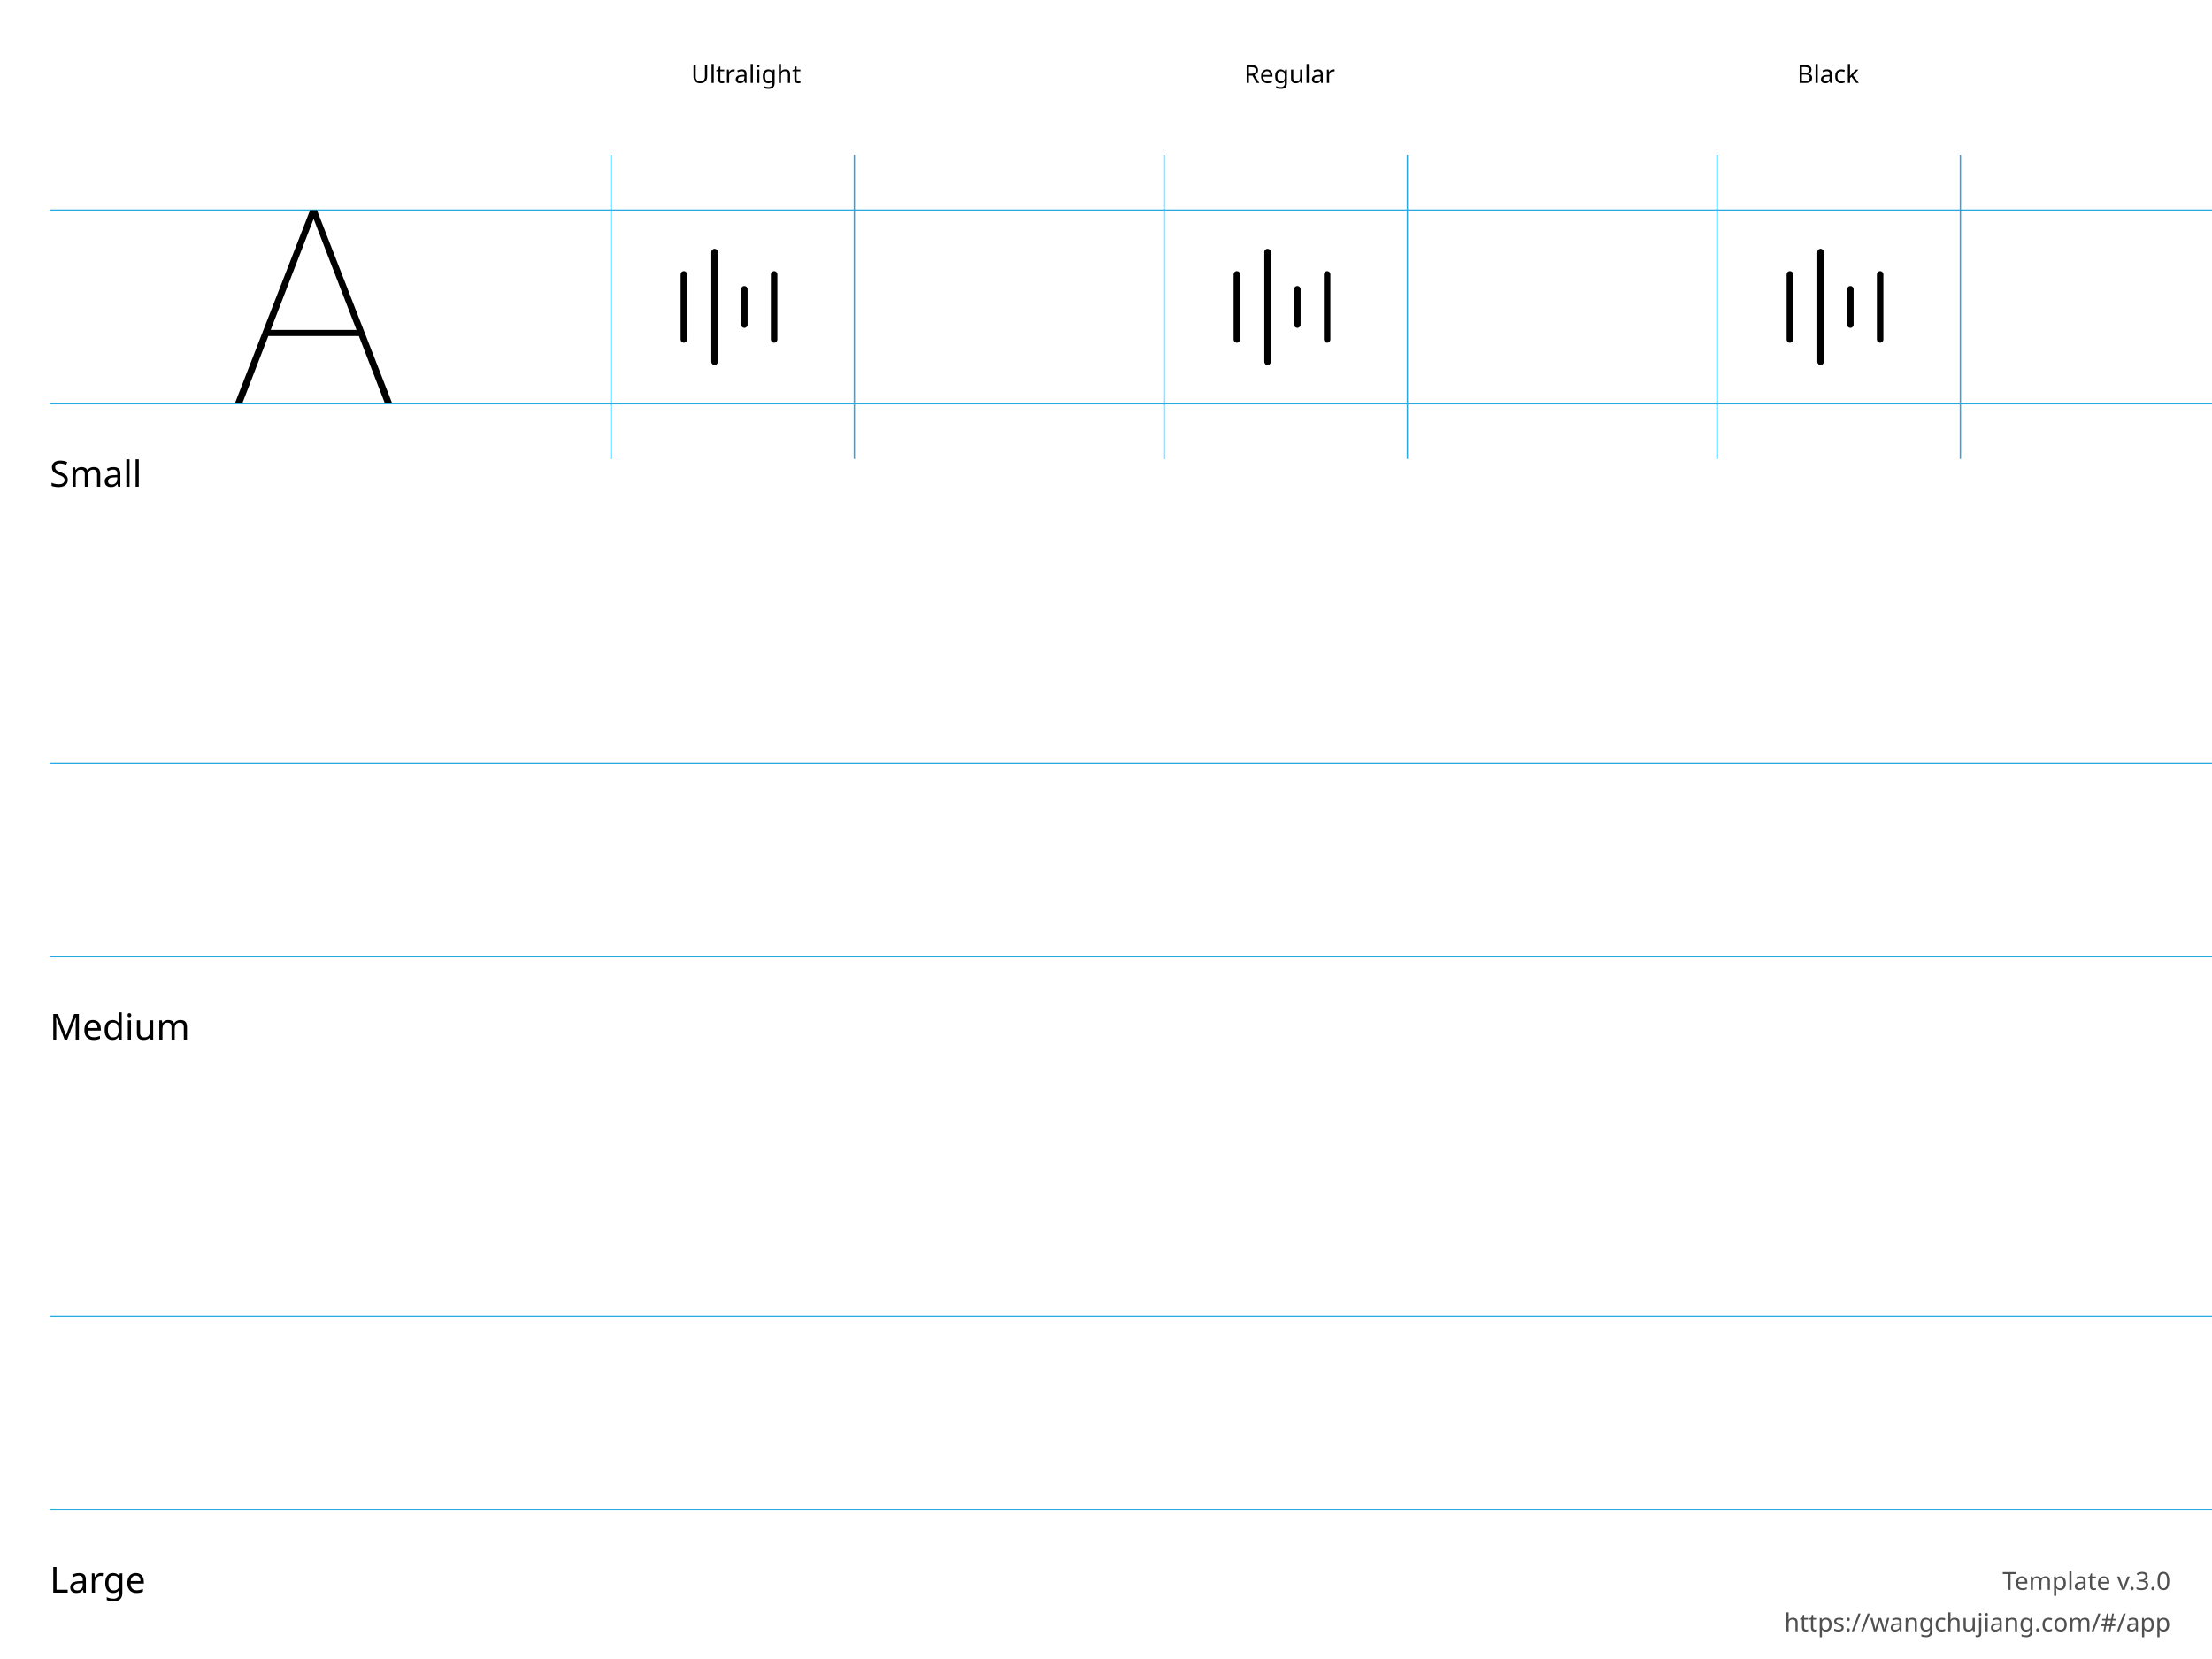
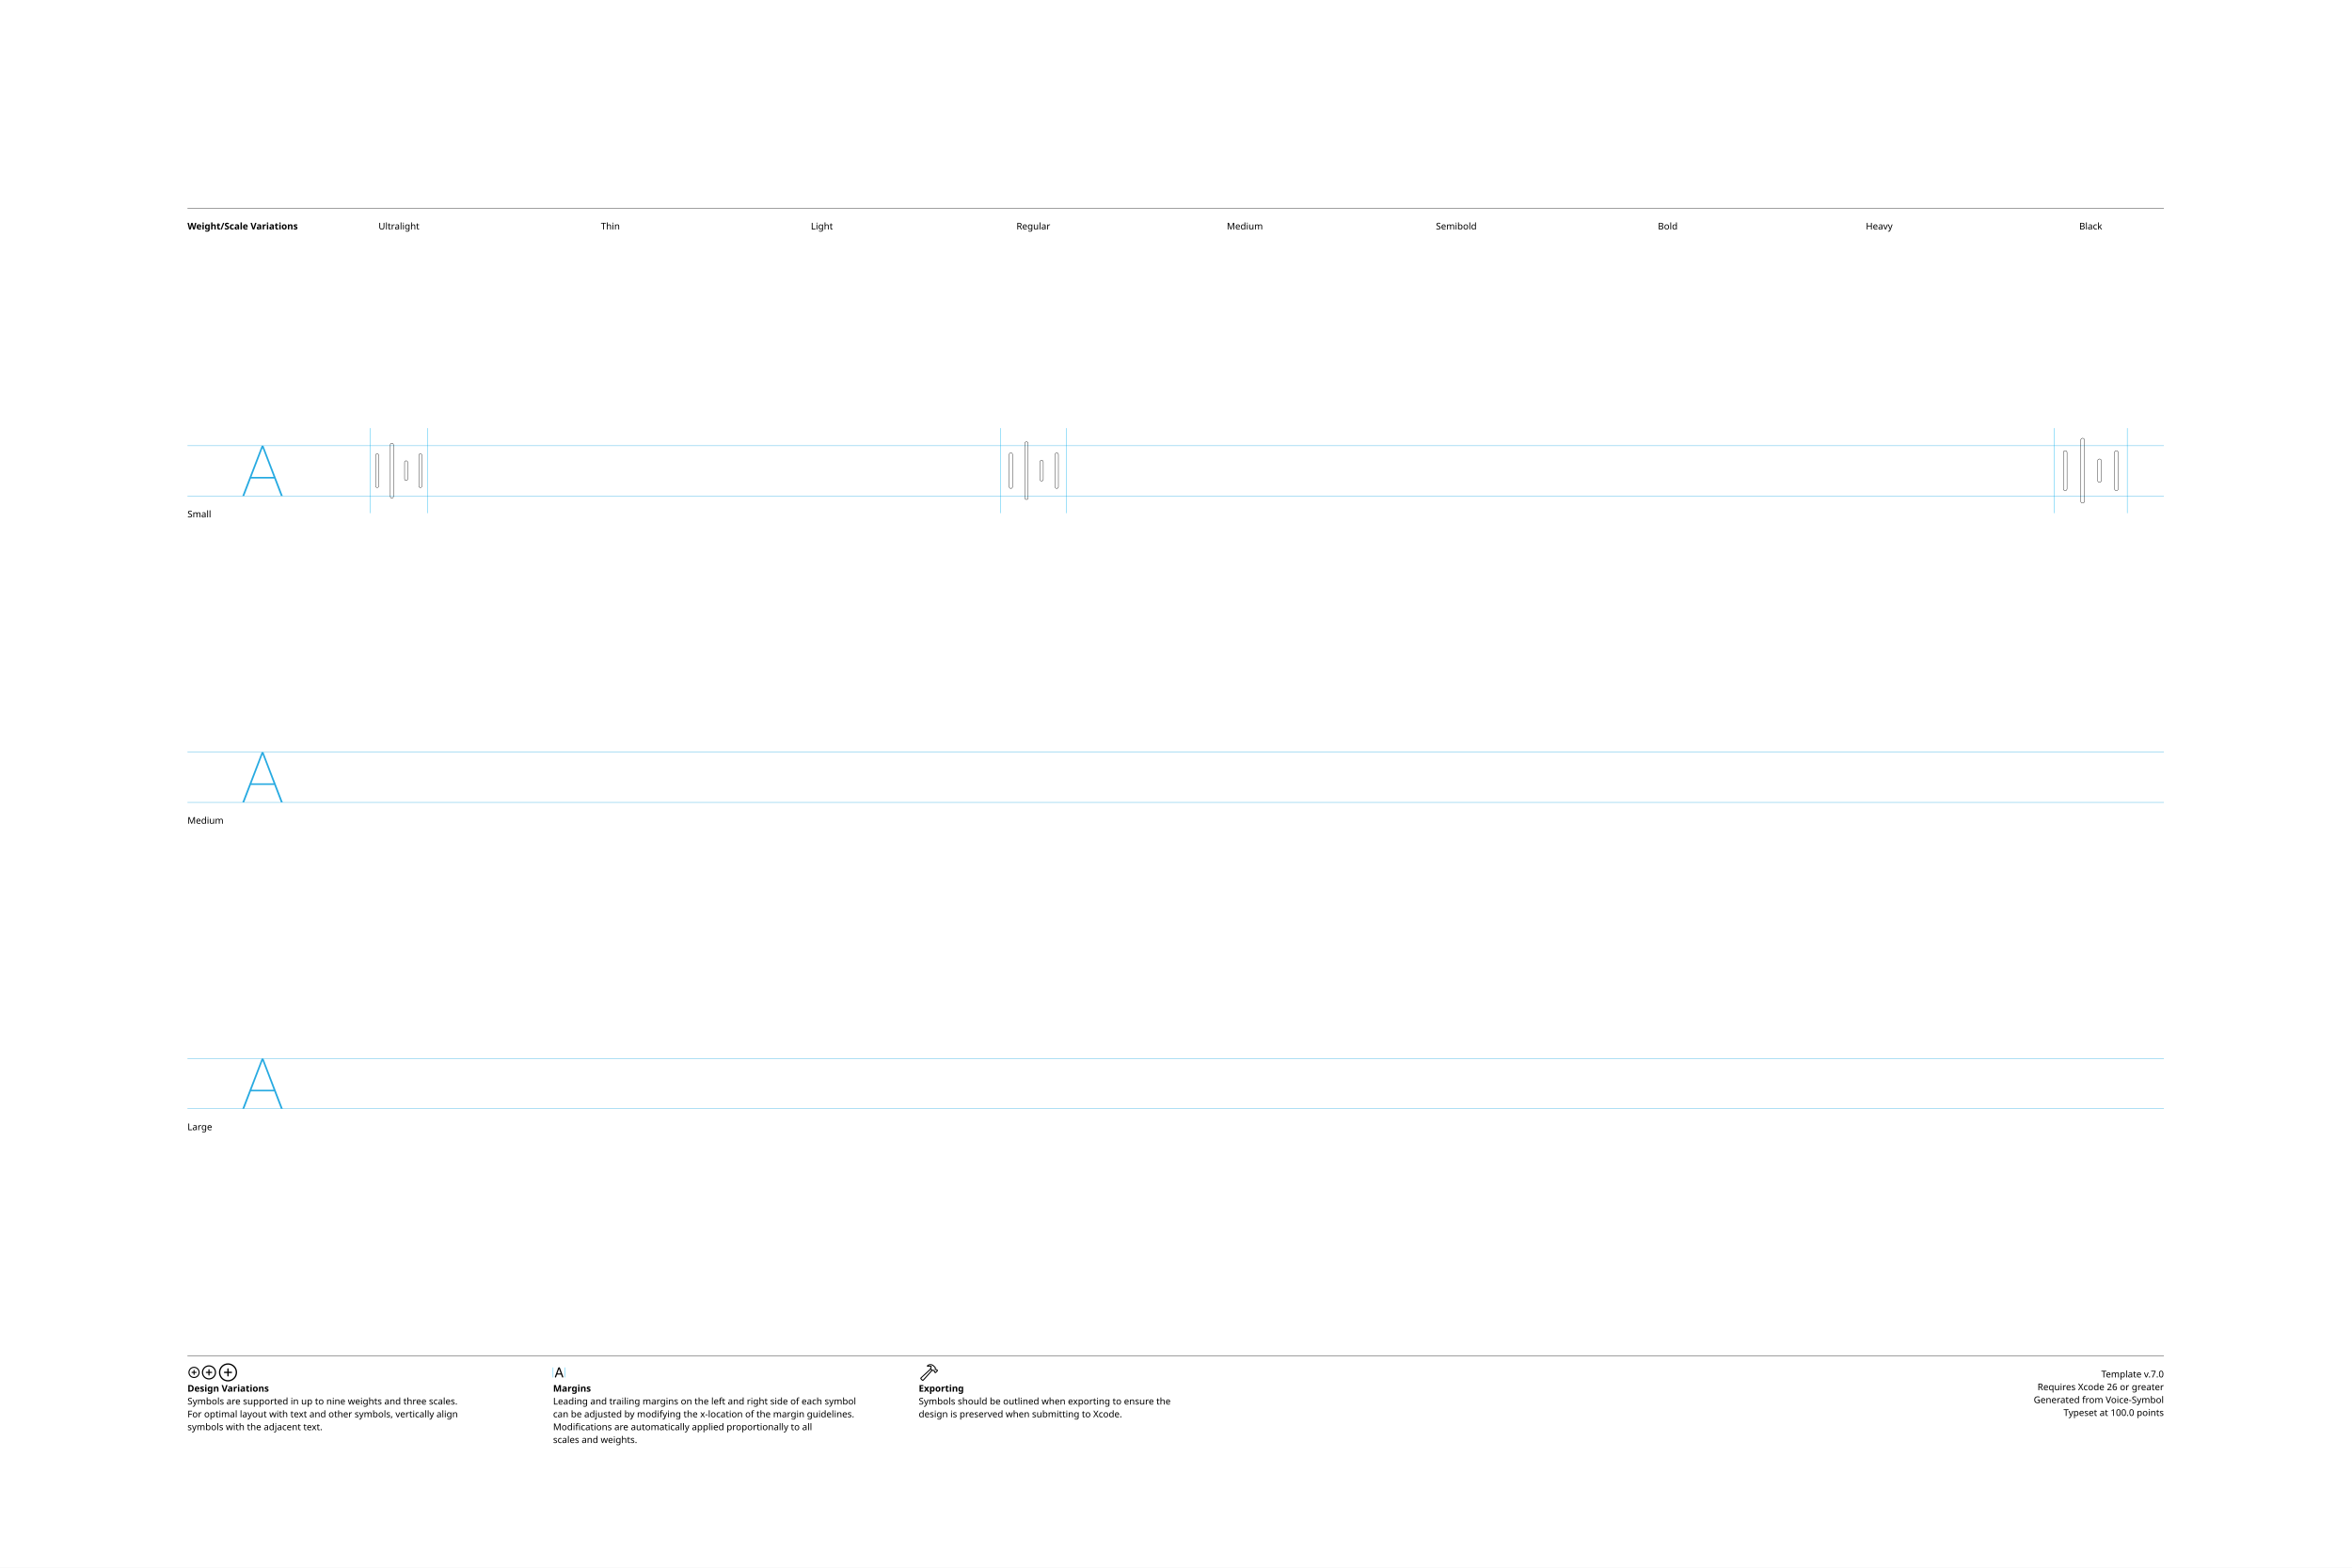
- <svg xmlns="http://www.w3.org/2000/svg" height="600" width="800">
-   <g id="Notes" font-family="'LucidaGrande', 'Lucida Grande', sans-serif" font-size="13">
-     <rect fill="white" height="600.0" width="800.0" x="0.0" y="0.0" />
-     <g font-size="13">
-       <text x="18.0" y="176.0">Small</text>
-       <text x="18.0" y="376.0">Medium</text>
-       <text x="18.0" y="576.0">Large</text>
+ <svg xmlns="http://www.w3.org/2000/svg" version="1.1" viewBox="0 0 3300 2200">
+   <style>.SFSymbolsPreviewWireframe {fill:none;opacity:1.0;stroke:black;stroke-width:0.5}
+ </style>
+   <g id="Notes">
+     <rect height="2200" id="artboard" style="fill:white;opacity:1" width="3300" x="0" y="0" />
+     <line style="fill:none;stroke:black;opacity:1;stroke-width:0.5;" x1="263" x2="3036" y1="292" y2="292" />
+     <text style="stroke:none;fill:black;font-family:sans-serif;font-size:13;font-weight:bold;" transform="matrix(1 0 0 1 263 322)">Weight/Scale Variations</text>
+     <text style="stroke:none;fill:black;font-family:sans-serif;font-size:13;text-anchor:middle;" transform="matrix(1 0 0 1 559.711 322)">Ultralight</text>
+     <text style="stroke:none;fill:black;font-family:sans-serif;font-size:13;text-anchor:middle;" transform="matrix(1 0 0 1 856.422 322)">Thin</text>
+     <text style="stroke:none;fill:black;font-family:sans-serif;font-size:13;text-anchor:middle;" transform="matrix(1 0 0 1 1153.13 322)">Light</text>
+     <text style="stroke:none;fill:black;font-family:sans-serif;font-size:13;text-anchor:middle;" transform="matrix(1 0 0 1 1449.84 322)">Regular</text>
+     <text style="stroke:none;fill:black;font-family:sans-serif;font-size:13;text-anchor:middle;" transform="matrix(1 0 0 1 1746.56 322)">Medium</text>
+     <text style="stroke:none;fill:black;font-family:sans-serif;font-size:13;text-anchor:middle;" transform="matrix(1 0 0 1 2043.27 322)">Semibold</text>
+     <text style="stroke:none;fill:black;font-family:sans-serif;font-size:13;text-anchor:middle;" transform="matrix(1 0 0 1 2339.98 322)">Bold</text>
+     <text style="stroke:none;fill:black;font-family:sans-serif;font-size:13;text-anchor:middle;" transform="matrix(1 0 0 1 2636.69 322)">Heavy</text>
+     <text style="stroke:none;fill:black;font-family:sans-serif;font-size:13;text-anchor:middle;" transform="matrix(1 0 0 1 2933.4 322)">Black</text>
+     <line style="fill:none;stroke:black;opacity:1;stroke-width:0.5;" x1="263" x2="3036" y1="1903" y2="1903" />
+     <g transform="matrix(0.2 0 0 0.2 263 1933)">
+       <path d="m46.24 4.15c21.777 0 39.453-17.627 39.453-39.404s-17.676-39.404-39.453-39.404c-21.729 0-39.404 17.627-39.404 39.404s17.676 39.404 39.404 39.404Zm0-7.422c-17.676 0-31.934-14.307-31.934-31.982s14.258-31.982 31.934-31.982 31.982 14.307 31.982 31.982-14.307 31.982-31.982 31.982Zm3.613-17.773v-28.467c0-2.246-1.465-3.76-3.711-3.76-2.148 0-3.613 1.514-3.613 3.76v28.467c0 2.197 1.465 3.711 3.613 3.711 2.246 0 3.711-1.514 3.711-3.711Zm-17.822-10.596h28.418c2.197 0 3.711-1.465 3.711-3.613 0-2.197-1.514-3.711-3.711-3.711h-28.418c-2.246 0-3.76 1.514-3.76 3.711 0 2.148 1.514 3.613 3.76 3.613Z" />
    </g>
-     <g font-size="9">
-       <text x="250.0" y="30.0">Ultralight</text>
-       <text x="450.0" y="30.0">Regular</text>
-       <text x="650.0" y="30.0">Black</text>
-       <text id="template-version" fill="#505050" text-anchor="end" x="785.0" y="575.0">Template v.3.0</text>
-       <a href="https://wangchujiang.com/#/app">
-         <text fill="#505050" text-anchor="end" x="785.0" y="590.0">https://wangchujiang.com/#/app</text>
-       </a>
+     <g transform="matrix(0.2 0 0 0.2 281.506 1933)">
+       <path d="m58.545 14.551c27.49 0 49.805-22.314 49.805-49.805s-22.314-49.805-49.805-49.805-49.805 22.314-49.805 49.805 22.314 49.805 49.805 49.805Zm0-8.301c-22.949 0-41.504-18.555-41.504-41.504s18.555-41.504 41.504-41.504 41.504 18.555 41.504 41.504-18.555 41.504-41.504 41.504Zm4.053-23.096v-36.914c0-2.49-1.709-4.199-4.15-4.199-2.393 0-4.053 1.709-4.053 4.199v36.914c0 2.441 1.66 4.15 4.053 4.15 2.441 0 4.15-1.66 4.15-4.15Zm-22.559-14.404h36.963c2.441 0 4.15-1.611 4.15-4.004 0-2.441-1.709-4.15-4.15-4.15h-36.963c-2.49 0-4.15 1.709-4.15 4.15 0 2.393 1.66 4.004 4.15 4.004Z" />
    </g>
+     <g transform="matrix(0.2 0 0 0.2 304.924 1933)">
+       <path d="m74.853 28.32c35.107 0 63.623-28.467 63.623-63.574s-28.516-63.623-63.623-63.623-63.574 28.516-63.574 63.623 28.467 63.574 63.574 63.574Zm0-9.082c-30.127 0-54.492-24.365-54.492-54.492s24.365-54.492 54.492-54.492 54.492 24.365 54.492 54.492-24.365 54.492-54.492 54.492Zm4.443-30.322v-48.486c0-2.734-1.855-4.639-4.541-4.639-2.588 0-4.443 1.904-4.443 4.639v48.486c0 2.686 1.855 4.59 4.443 4.59 2.686 0 4.541-1.855 4.541-4.59Zm-28.711-19.775h48.486c2.686 0 4.59-1.807 4.59-4.395 0-2.734-1.855-4.59-4.59-4.59h-48.486c-2.734 0-4.59 1.855-4.59 4.59 0 2.588 1.855 4.395 4.59 4.395Z" />
+     </g>
+     <text style="stroke:none;fill:black;font-family:sans-serif;font-size:13;font-weight:bold;" transform="matrix(1 0 0 1 263 1953)">Design Variations</text>
+     <text style="stroke:none;fill:black;font-family:sans-serif;font-size:13;" transform="matrix(1 0 0 1 263 1971)">Symbols are supported in up to nine weights and three scales.</text>
+     <text style="stroke:none;fill:black;font-family:sans-serif;font-size:13;" transform="matrix(1 0 0 1 263 1989)">For optimal layout with text and other symbols, vertically align</text>
+     <text style="stroke:none;fill:black;font-family:sans-serif;font-size:13;" transform="matrix(1 0 0 1 263 2007)">symbols with the adjacent text.</text>
+     <line style="fill:none;stroke:#00AEEF;stroke-width:0.5;opacity:1.0;" x1="776" x2="776" y1="1919" y2="1933" />
+     <g transform="matrix(0.2 0 0 0.2 776 1933)">
+       <path d="m16.553 0.781c2.588 0 3.857-0.977 4.785-3.711l20.557-57.52h0.244l20.605 57.52c0.928 2.734 2.197 3.711 4.736 3.711 2.588 0 4.248-1.562 4.248-4.004 0-0.83-0.146-1.611-0.537-2.637l-22.9-60.986c-1.123-2.979-3.125-4.492-6.25-4.492-3.027 0-5.078 1.465-6.152 4.443l-22.9 61.084c-0.391 1.025-0.537 1.807-0.537 2.637 0 2.441 1.562 3.955 4.102 3.955Zm10.205-20.947h30.664c2.002 0 3.662-1.66 3.662-3.662 0-2.051-1.66-3.662-3.662-3.662h-30.664c-2.002 0-3.662 1.611-3.662 3.662 0 2.002 1.66 3.662 3.662 3.662Z" />
+     </g>
+     <line style="fill:none;stroke:#00AEEF;stroke-width:0.5;opacity:1.0;" x1="792.836" x2="792.836" y1="1919" y2="1933" />
+     <text style="stroke:none;fill:black;font-family:sans-serif;font-size:13;font-weight:bold;" transform="matrix(1 0 0 1 776 1953)">Margins</text>
+     <text style="stroke:none;fill:black;font-family:sans-serif;font-size:13;" transform="matrix(1 0 0 1 776 1971)">Leading and trailing margins on the left and right side of each symbol</text>
+     <text style="stroke:none;fill:black;font-family:sans-serif;font-size:13;" transform="matrix(1 0 0 1 776 1989)">can be adjusted by modifying the x-location of the margin guidelines.</text>
+     <text style="stroke:none;fill:black;font-family:sans-serif;font-size:13;" transform="matrix(1 0 0 1 776 2007)">Modifications are automatically applied proportionally to all</text>
+     <text style="stroke:none;fill:black;font-family:sans-serif;font-size:13;" transform="matrix(1 0 0 1 776 2025)">scales and weights.</text>
+     <g transform="matrix(0.2 0 0 0.2 1289 1933)">
+       <path d="m14.209 13.135 7.861 7.861c4.297 4.395 9.326 4.102 13.867-1.025l60.693-68.213-4.883-4.883-60.254 67.676c-1.807 1.953-3.467 2.441-5.811 0.098l-5.176-5.127c-2.295-2.295-1.807-3.955 0.195-5.811l67.481-62.158-4.883-4.834-68.066 62.598c-4.98 4.59-5.322 9.473-1.025 13.818Zm44.873-97.461c-2.051 2.002-2.246 4.883-1.074 6.787 1.123 1.807 3.467 3.027 6.592 2.246 5.859-1.66 12.598-2.393 18.896 0.928l-2.686 7.129c-1.611 4.004-0.732 6.885 1.709 9.424l10.254 10.303c2.344 2.393 4.541 2.441 7.08 1.953l4.443-0.732 2.588 2.539-0.195 2.246c-0.098 2.295 0.537 4.297 2.783 6.494l3.369 3.32c2.295 2.295 5.518 2.49 7.812 0.195l12.988-13.037c2.295-2.344 2.148-5.371-0.195-7.666l-3.418-3.418c-2.197-2.197-4.053-3.027-6.348-2.881l-2.344 0.244-2.441-2.441 1.025-4.688c0.635-2.734-0.244-4.98-2.881-7.617l-11.279-11.182c-12.94-12.842-35.596-11.035-46.68-0.146Zm7.08 2.051c8.789-6.396 25.977-5.664 33.691 1.953l12.305 12.207c1.025 1.025 1.221 1.807 0.928 3.32l-1.465 6.641 6.738 6.689 4.395-0.244c1.123-0.049 1.514 0.049 2.344 0.879l2.539 2.49-10.84 10.84-2.49-2.49c-0.83-0.879-0.977-1.221-0.928-2.393l0.293-4.346-6.689-6.738-6.836 1.172c-1.416 0.293-2.051 0.195-3.174-0.879l-8.936-8.887c-1.074-1.025-1.172-1.709-0.488-3.369l4.59-11.475c-6.104-6.348-17.041-7.52-25.586-4.59-0.684 0.244-0.928-0.391-0.391-0.781Z" />
+     </g>
+     <text style="stroke:none;fill:black;font-family:sans-serif;font-size:13;font-weight:bold;" transform="matrix(1 0 0 1 1289 1953)">Exporting</text>
+     <text style="stroke:none;fill:black;font-family:sans-serif;font-size:13;" transform="matrix(1 0 0 1 1289 1971)">Symbols should be outlined when exporting to ensure the</text>
+     <text style="stroke:none;fill:black;font-family:sans-serif;font-size:13;" transform="matrix(1 0 0 1 1289 1989)">design is preserved when submitting to Xcode.</text>
+     <text id="template-version" style="stroke:none;fill:black;font-family:sans-serif;font-size:13;text-anchor:end;" transform="matrix(1 0 0 1 3036 1933)">Template v.7.0</text>
+     <text style="stroke:none;fill:black;font-family:sans-serif;font-size:13;text-anchor:end;" transform="matrix(1 0 0 1 3036 1951)">Requires Xcode 26 or greater</text>
+     <text id="descriptive-name" style="stroke:none;fill:black;font-family:sans-serif;font-size:13;text-anchor:end;" transform="matrix(1 0 0 1 3036 1969)">Generated from Voice-Symbol</text>
+     <text style="stroke:none;fill:black;font-family:sans-serif;font-size:13;text-anchor:end;" transform="matrix(1 0 0 1 3036 1987)">Typeset at 100.0 points</text>
+     <text style="stroke:none;fill:black;font-family:sans-serif;font-size:13;" transform="matrix(1 0 0 1 263 726)">Small</text>
+     <text style="stroke:none;fill:black;font-family:sans-serif;font-size:13;" transform="matrix(1 0 0 1 263 1156)">Medium</text>
+     <text style="stroke:none;fill:black;font-family:sans-serif;font-size:13;" transform="matrix(1 0 0 1 263 1586)">Large</text>
  </g>
-   <g id="Guides" stroke="rgb(39, 170, 225)" stroke-width="0.5">
-     <path id="Capline-S" d="M18,76 l800,0" />
-     <path id="H-reference" d="M85,145.755 L87.685,145.755 L113.369,79.287 L114.052,79.287 L114.052,76 L112.148,76 L85,145.755 Z M95.693,121.536 L130.996,121.536 L130.263,119.313 L96.474,119.313 L95.693,121.536 Z M139.15,145.755 L141.787,145.755 L114.638,76 L113.466,76 L113.466,79.287 L139.15,145.755 Z" stroke="none" />
-     <path id="Baseline-S" d="M18,146 l800,0" />
-     <path id="left-margin-Ultralight-S" d="M221,56 l0,110" />
-     <path id="right-margin-Ultralight-S" d="M309,56 l0,110" />
-     <path id="left-margin-Regular-S" d="M421,56 l0,110" />
-     <path id="right-margin-Regular-S" d="M509,56 l0,110" />
-     <path id="left-margin-Black-S" d="M621,56 l0,110" />
-     <path id="right-margin-Black-S" d="M709,56 l0,110" />
-     <path id="Capline-M" d="M18,276 l800,0" />
-     <path id="Baseline-M" d="M18,346 l800,0" />
-     <path id="Capline-L" d="M18,476 l800,0" />
-     <path id="Baseline-L" d="M18,546 l800,0" />
+   <g id="Guides">
+     <g id="H-reference" style="fill:#27AAE1;stroke:none;" transform="matrix(1 0 0 1 339 696)">
+       <path d="M0.994 0L3.638 0L29.328-67.132L30.03-67.132L30.03-70.459L28.123-70.459ZM11.688-24.48L46.981-24.48L46.231-26.729L12.438-26.729ZM55.12 0L57.764 0L30.638-70.459L29.433-70.459L29.433-67.132Z" />
+     </g>
+     <line id="Baseline-S" style="fill:none;stroke:#27AAE1;opacity:1;stroke-width:0.5;" x1="263" x2="3036" y1="696" y2="696" />
+     <line id="Capline-S" style="fill:none;stroke:#27AAE1;opacity:1;stroke-width:0.5;" x1="263" x2="3036" y1="625.541" y2="625.541" />
+     <g id="H-reference" style="fill:#27AAE1;stroke:none;" transform="matrix(1 0 0 1 339 1126)">
+       <path d="M0.994 0L3.638 0L29.328-67.132L30.03-67.132L30.03-70.459L28.123-70.459ZM11.688-24.48L46.981-24.48L46.231-26.729L12.438-26.729ZM55.12 0L57.764 0L30.638-70.459L29.433-70.459L29.433-67.132Z" />
+     </g>
+     <line id="Baseline-M" style="fill:none;stroke:#27AAE1;opacity:1;stroke-width:0.5;" x1="263" x2="3036" y1="1126" y2="1126" />
+     <line id="Capline-M" style="fill:none;stroke:#27AAE1;opacity:1;stroke-width:0.5;" x1="263" x2="3036" y1="1055.54" y2="1055.54" />
+     <g id="H-reference" style="fill:#27AAE1;stroke:none;" transform="matrix(1 0 0 1 339 1556)">
+       <path d="M0.994 0L3.638 0L29.328-67.132L30.03-67.132L30.03-70.459L28.123-70.459ZM11.688-24.48L46.981-24.48L46.231-26.729L12.438-26.729ZM55.12 0L57.764 0L30.638-70.459L29.433-70.459L29.433-67.132Z" />
+     </g>
+     <line id="Baseline-L" style="fill:none;stroke:#27AAE1;opacity:1;stroke-width:0.5;" x1="263" x2="3036" y1="1556" y2="1556" />
+     <line id="Capline-L" style="fill:none;stroke:#27AAE1;opacity:1;stroke-width:0.5;" x1="263" x2="3036" y1="1485.54" y2="1485.54" />
+     <line id="right-margin-Black-S" style="fill:none;stroke:#00AEEF;stroke-width:0.5;opacity:1.0;" x1="2984.67" x2="2984.67" y1="600.785" y2="720.121" />
+     <line id="left-margin-Black-S" style="fill:none;stroke:#00AEEF;stroke-width:0.5;opacity:1.0;" x1="2882.13" x2="2882.13" y1="600.785" y2="720.121" />
+     <line id="right-margin-Regular-S" style="fill:none;stroke:#00AEEF;stroke-width:0.5;opacity:1.0;" x1="1495.89" x2="1495.89" y1="600.785" y2="720.121" />
+     <line id="left-margin-Regular-S" style="fill:none;stroke:#00AEEF;stroke-width:0.5;opacity:1.0;" x1="1403.8" x2="1403.8" y1="600.785" y2="720.121" />
+     <line id="right-margin-Ultralight-S" style="fill:none;stroke:#00AEEF;stroke-width:0.5;opacity:1.0;" x1="600.057" x2="600.057" y1="600.785" y2="720.121" />
+     <line id="left-margin-Ultralight-S" style="fill:none;stroke:#00AEEF;stroke-width:0.5;opacity:1.0;" x1="519.365" x2="519.365" y1="600.785" y2="720.121" />
  </g>
  <g id="Symbols">
-     <g id="Ultralight-S">
-       <path d="M258.438,89.966 C259.088,89.966 259.615,90.494 259.615,91.144 L259.615,130.856 C259.615,131.506 259.088,132.034 258.438,132.034 C257.787,132.034 257.26,131.506 257.26,130.856 L257.26,91.144 C257.26,90.494 257.787,89.966 258.438,89.966 M247.332,98.043 C247.982,98.043 248.51,98.571 248.51,99.221 L248.51,122.779 C248.51,123.429 247.982,123.957 247.332,123.957 C246.682,123.957 246.154,123.429 246.154,122.779 L246.154,99.221 C246.154,98.571 246.682,98.043 247.332,98.043 M279.976,98.043 C280.626,98.043 281.154,98.571 281.154,99.221 L281.154,122.779 C281.154,123.429 280.626,123.957 279.976,123.957 C279.326,123.957 278.798,123.429 278.798,122.779 L278.798,99.221 C278.798,98.571 279.326,98.043 279.976,98.043 M269.207,103.428 C269.857,103.428 270.385,103.956 270.385,104.606 L270.385,117.394 C270.385,118.044 269.857,118.572 269.207,118.572 C268.557,118.572 268.029,118.044 268.029,117.394 L268.029,104.606 C268.029,103.956 268.557,103.428 269.207,103.428" />
+     <g id="Black-S" transform="matrix(1 0 0 1 2882.13 696)">
+       <path class="SFSymbolsPreviewWireframe" d="M39.894-81C41.325-81 42.485-79.859 42.485-78.452L42.485 7.452C42.485 8.858 41.325 10 39.894 10C38.464 10 37.303 8.858 37.303 7.452L37.303-78.452C37.303-79.859 38.464-81 39.894-81M15.461-63.528C16.892-63.528 18.053-62.386 18.053-60.98L18.053-10.02C18.053-8.614 16.892-7.472 15.461-7.472C14.031-7.472 12.87-8.614 12.87-10.02L12.87-60.98C12.87-62.386 14.031-63.528 15.461-63.528M87.279-63.528C88.709-63.528 89.87-62.386 89.87-60.98L89.87-10.02C89.87-8.614 88.709-7.472 87.279-7.472C85.848-7.472 84.687-8.614 84.687-10.02L84.687-60.98C84.687-62.386 85.848-63.528 87.279-63.528M63.586-51.88C65.017-51.88 66.178-50.739 66.178-49.332L66.178-21.668C66.178-20.262 65.017-19.12 63.586-19.12C62.156-19.12 60.995-20.262 60.995-21.668L60.995-49.332C60.995-50.739 62.156-51.88 63.586-51.88" />
    </g>
-     <g id="Regular-S">
-       <path d="M458.438,89.966 C459.088,89.966 459.615,90.494 459.615,91.144 L459.615,130.856 C459.615,131.506 459.088,132.034 458.438,132.034 C457.787,132.034 457.26,131.506 457.26,130.856 L457.26,91.144 C457.26,90.494 457.787,89.966 458.438,89.966 M447.332,98.043 C447.982,98.043 448.51,98.571 448.51,99.221 L448.51,122.779 C448.51,123.429 447.982,123.957 447.332,123.957 C446.682,123.957 446.154,123.429 446.154,122.779 L446.154,99.221 C446.154,98.571 446.682,98.043 447.332,98.043 M479.976,98.043 C480.626,98.043 481.154,98.571 481.154,99.221 L481.154,122.779 C481.154,123.429 480.626,123.957 479.976,123.957 C479.326,123.957 478.798,123.429 478.798,122.779 L478.798,99.221 C478.798,98.571 479.326,98.043 479.976,98.043 M469.207,103.428 C469.857,103.428 470.385,103.956 470.385,104.606 L470.385,117.394 C470.385,118.044 469.857,118.572 469.207,118.572 C468.557,118.572 468.029,118.044 468.029,117.394 L468.029,104.606 C468.029,103.956 468.557,103.428 469.207,103.428" />
+     <g id="Regular-S" transform="matrix(1 0 0 1 1403.8 696)">
+       <path class="SFSymbolsPreviewWireframe" d="M36.416-76C37.698-76 38.739-74.984 38.739-73.732L38.739 2.732C38.739 3.984 37.698 5 36.416 5C35.135 5 34.094 3.984 34.094 2.732L34.094-73.732C34.094-74.984 35.135-76 36.416-76M14.522-60.448C15.804-60.448 16.844-59.432 16.844-58.18L16.844-12.82C16.844-11.568 15.804-10.552 14.522-10.552C13.24-10.552 12.2-11.568 12.2-12.82L12.2-58.18C12.2-59.432 13.24-60.448 14.522-60.448M78.878-60.448C80.16-60.448 81.2-59.432 81.2-58.18L81.2-12.82C81.2-11.568 80.16-10.552 78.878-10.552C77.596-10.552 76.556-11.568 76.556-12.82L76.556-58.18C76.556-59.432 77.596-60.448 78.878-60.448M57.647-50.08C58.929-50.08 59.969-49.064 59.969-47.812L59.969-23.188C59.969-21.936 58.929-20.92 57.647-20.92C56.365-20.92 55.325-21.936 55.325-23.188L55.325-47.812C55.325-49.064 56.365-50.08 57.647-50.08" />
    </g>
-     <g id="Black-S">
-       <path d="M658.438,89.966 C659.088,89.966 659.615,90.494 659.615,91.144 L659.615,130.856 C659.615,131.506 659.088,132.034 658.438,132.034 C657.787,132.034 657.26,131.506 657.26,130.856 L657.26,91.144 C657.26,90.494 657.787,89.966 658.438,89.966 M647.332,98.043 C647.982,98.043 648.51,98.571 648.51,99.221 L648.51,122.779 C648.51,123.429 647.982,123.957 647.332,123.957 C646.682,123.957 646.154,123.429 646.154,122.779 L646.154,99.221 C646.154,98.571 646.682,98.043 647.332,98.043 M679.976,98.043 C680.626,98.043 681.154,98.571 681.154,99.221 L681.154,122.779 C681.154,123.429 680.626,123.957 679.976,123.957 C679.326,123.957 678.798,123.429 678.798,122.779 L678.798,99.221 C678.798,98.571 679.326,98.043 679.976,98.043 M669.207,103.428 C669.857,103.428 670.385,103.956 670.385,104.606 L670.385,117.394 C670.385,118.044 669.857,118.572 669.207,118.572 C668.557,118.572 668.029,118.044 668.029,117.394 L668.029,104.606 C668.029,103.956 668.557,103.428 669.207,103.428" />
+     <g id="Ultralight-S" transform="matrix(1 0 0 1 519.365 696)">
+       <path class="SFSymbolsPreviewWireframe" d="M30.448-74C31.655-74 32.635-73.034 32.635-71.844L32.635 0.844C32.635 2.034 31.655 3 30.448 3C29.24 3 28.26 2.034 28.26 0.844L28.26-71.844C28.26-73.034 29.24-74 30.448-74M9.822-59.216C11.03-59.216 12.01-58.25 12.01-57.06L12.01-13.94C12.01-12.75 11.03-11.784 9.822-11.784C8.615-11.784 7.635-12.75 7.635-13.94L7.635-57.06C7.635-58.25 8.615-59.216 9.822-59.216M70.448-59.216C71.655-59.216 72.635-58.25 72.635-57.06L72.635-13.94C72.635-12.75 71.655-11.784 70.448-11.784C69.24-11.784 68.26-12.75 68.26-13.94L68.26-57.06C68.26-58.25 69.24-59.216 70.448-59.216M50.447-49.36C51.655-49.36 52.635-48.394 52.635-47.204L52.635-23.796C52.635-22.606 51.655-21.64 50.447-21.64C49.24-21.64 48.26-22.606 48.26-23.796L48.26-47.204C48.26-48.394 49.24-49.36 50.447-49.36" />
    </g>
  </g>
</svg>
